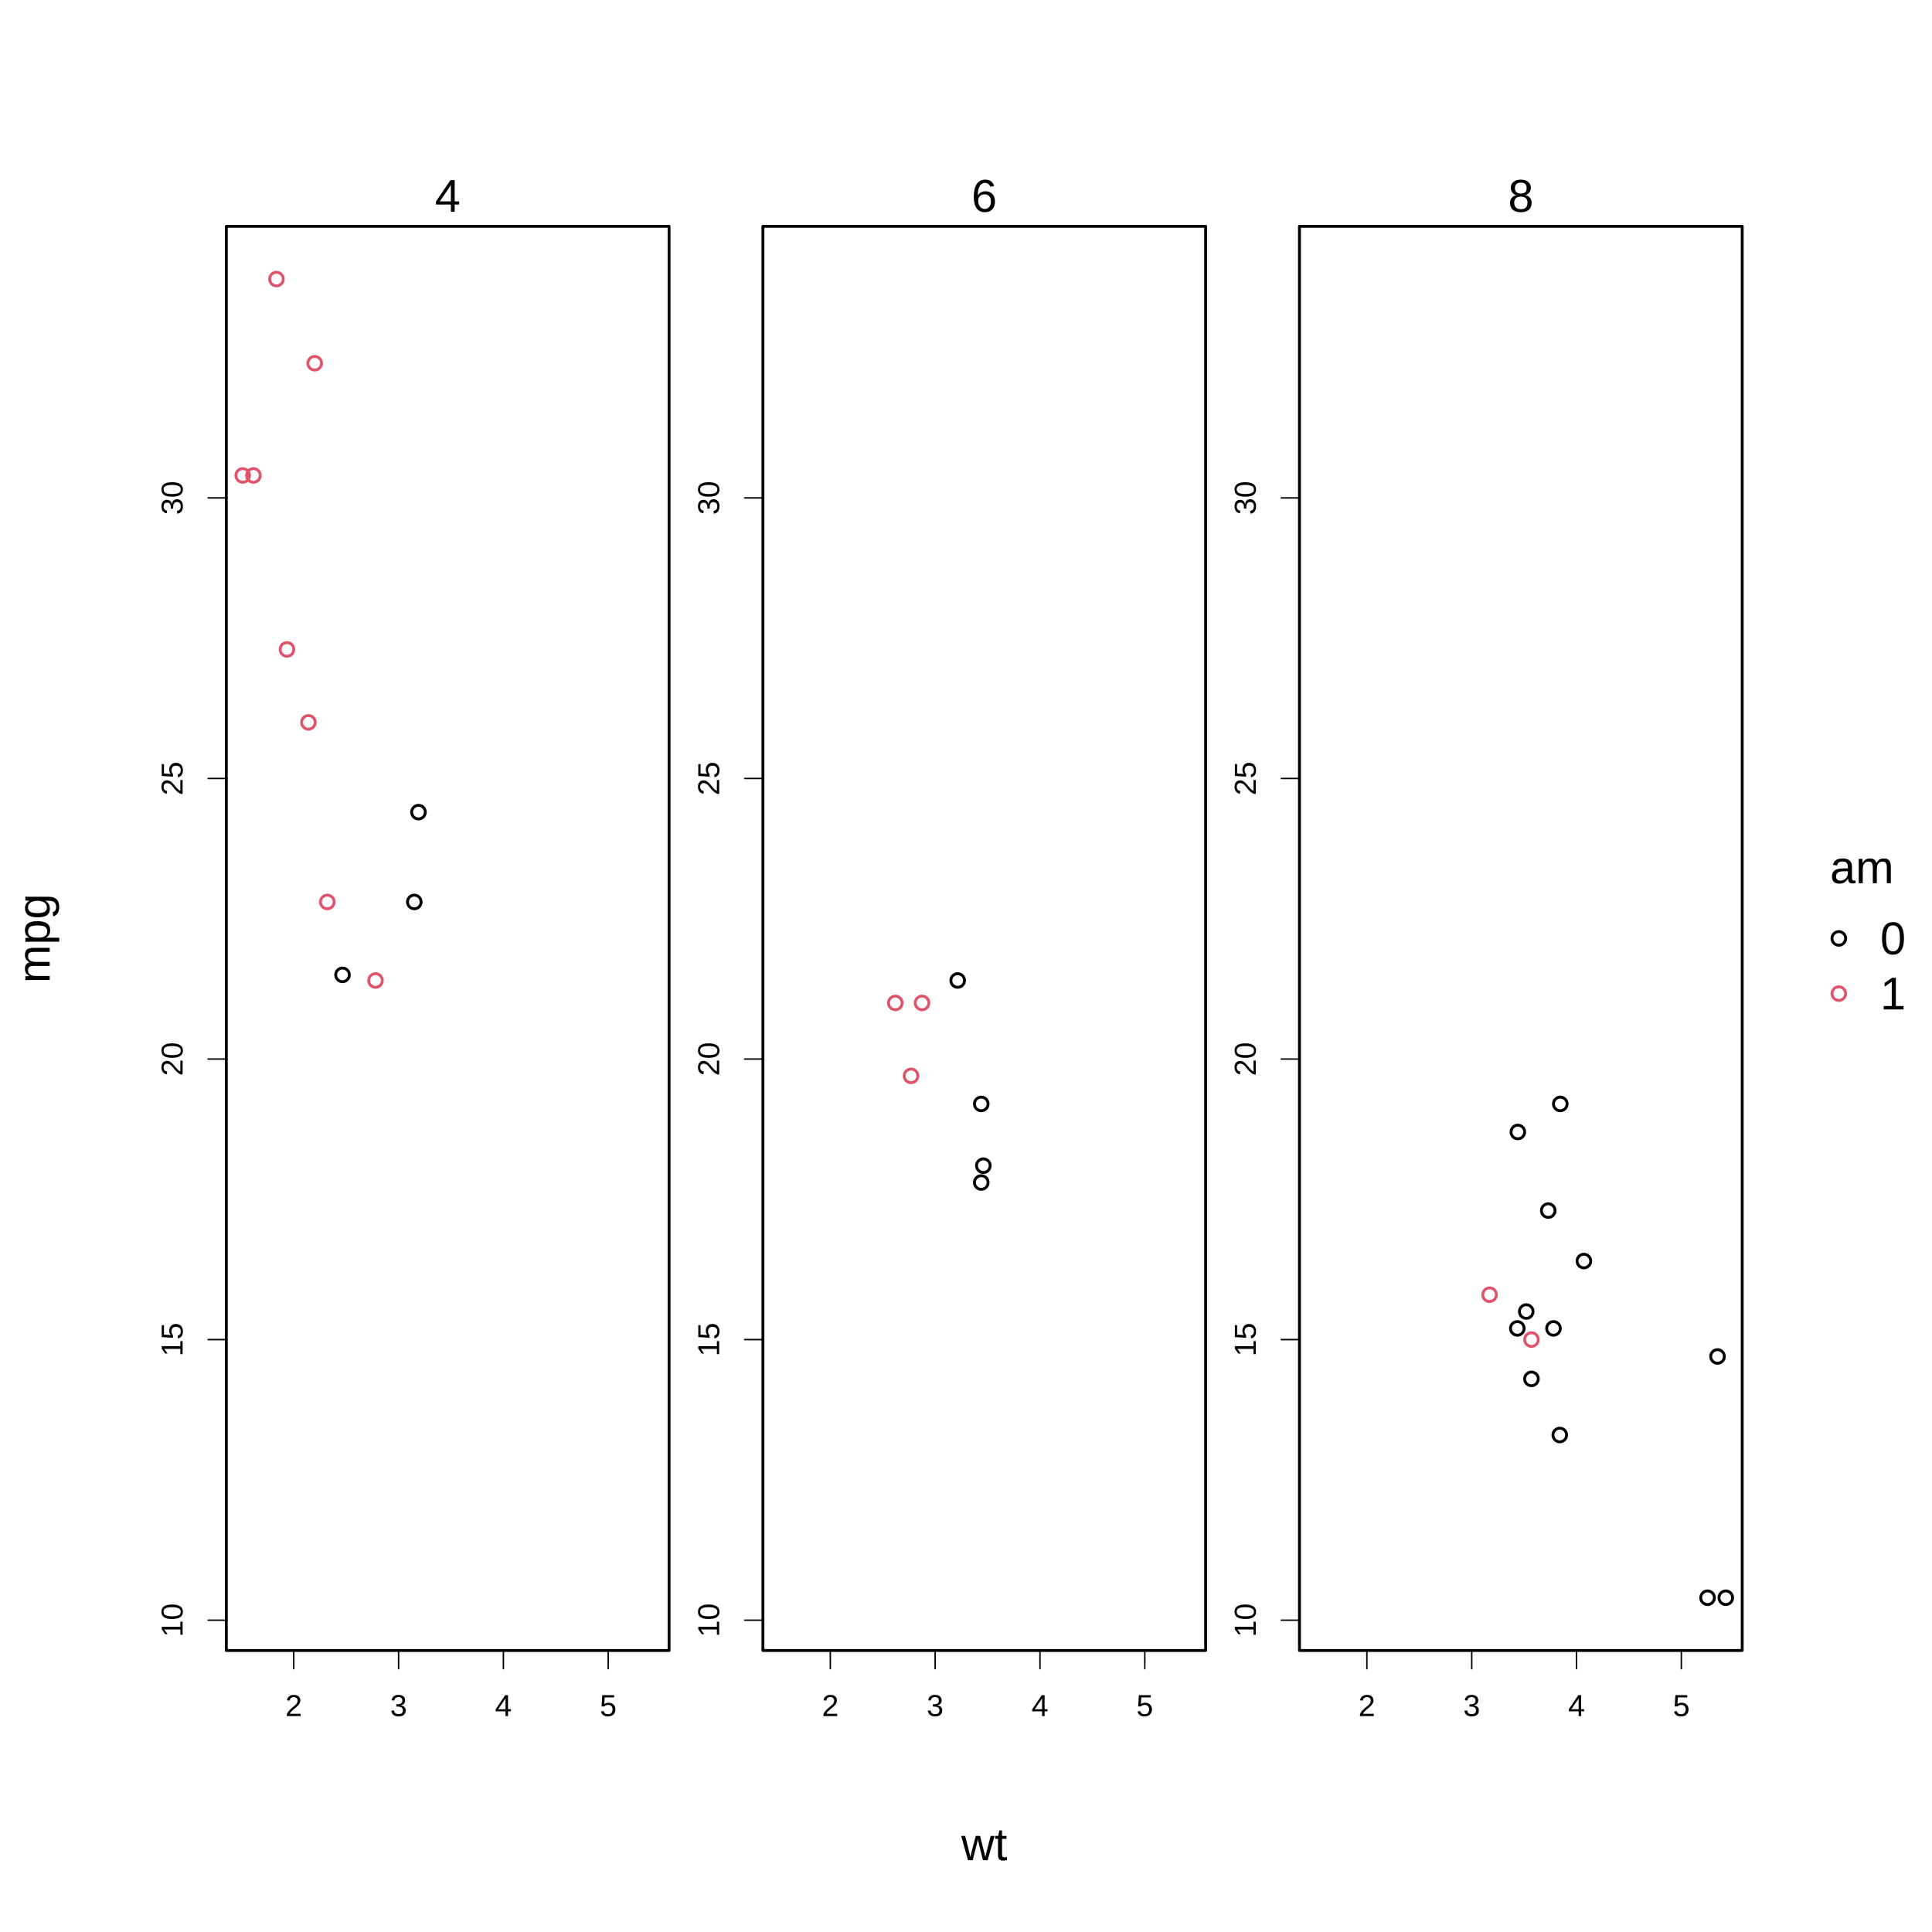
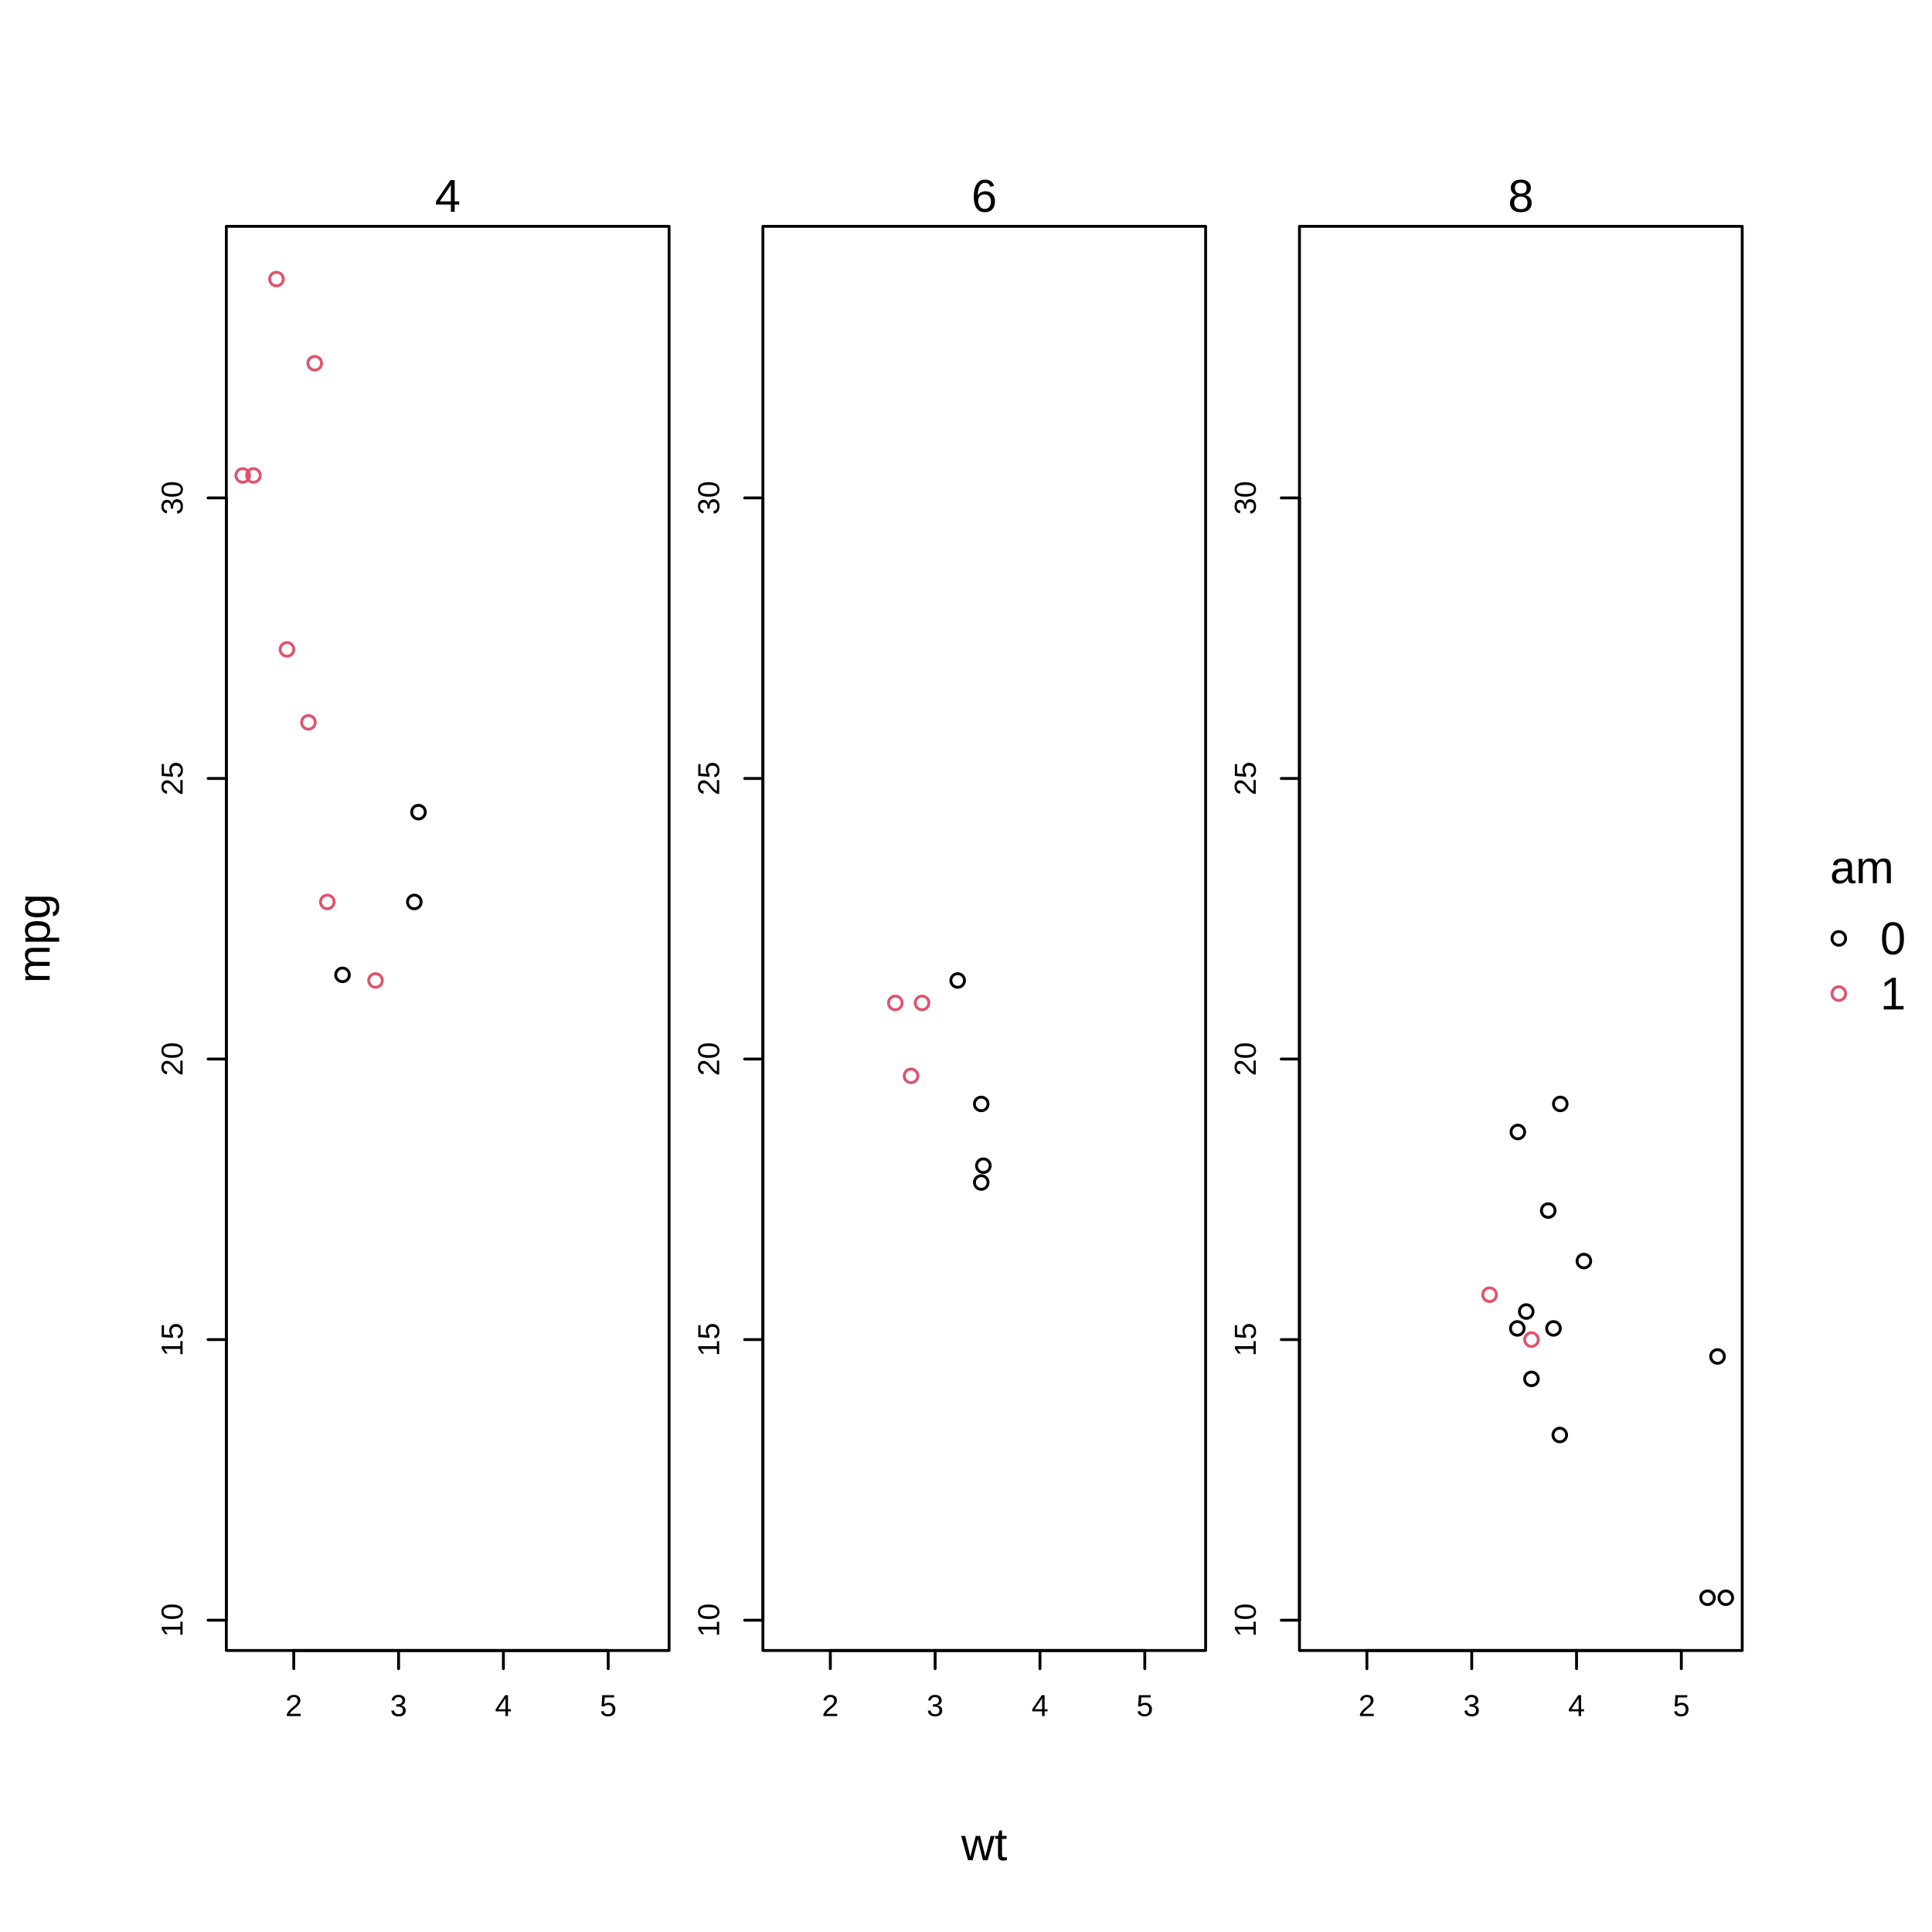
<svg xmlns="http://www.w3.org/2000/svg" class="svglite" width="504.00pt" height="504.00pt" viewBox="0 0 504.00 504.00">
  <defs>
    <style type="text/css">
    .svglite line, .svglite polyline, .svglite polygon, .svglite path, .svglite rect, .svglite circle {
      fill: none;
      stroke: #000000;
      stroke-linecap: round;
      stroke-linejoin: round;
      stroke-miterlimit: 10.00;
    }
    .svglite text {
      white-space: pre;
    }
  </style>
  </defs>
  <rect width="100%" height="100%" style="stroke: none; fill: #FFFFFF;" />
  <defs>
    <clipPath id="cpMC4wMHw1MDQuMDB8MC4wMHw1MDQuMDA=">
      <rect x="0.00" y="0.00" width="504.00" height="504.00" />
    </clipPath>
  </defs>
  <g clip-path="url(#cpMC4wMHw1MDQuMDB8MC4wMHw1MDQuMDA=)">
    <circle cx="479.69" cy="244.80" r="1.78" style="stroke-width: 0.75;" />
    <circle cx="479.69" cy="259.20" r="1.78" style="stroke-width: 0.75; stroke: #DF536B;" />
    <text x="485.72" y="230.40" text-anchor="middle" style="font-size: 12.00px; font-family: &quot;Liberation Sans&quot;;" textLength="16.68px" lengthAdjust="spacingAndGlyphs">am</text>
    <text x="490.49" y="248.93" style="font-size: 12.00px; font-family: &quot;Liberation Sans&quot;;" textLength="6.67px" lengthAdjust="spacingAndGlyphs">0</text>
    <text x="490.49" y="263.33" style="font-size: 12.00px; font-family: &quot;Liberation Sans&quot;;" textLength="6.67px" lengthAdjust="spacingAndGlyphs">1</text>
  </g>
  <defs>
    <clipPath id="cpMC4wMHw0NTQuNDl8MC4wMHw1MDQuMDA=">
      <rect x="0.00" y="0.00" width="454.49" height="504.00" />
    </clipPath>
  </defs>
  <g clip-path="url(#cpMC4wMHw0NTQuNDl8MC4wMHw1MDQuMDA=)">
    <text x="256.76" y="485.28" text-anchor="middle" style="font-size: 12.00px; font-family: &quot;Liberation Sans&quot;;" textLength="12.00px" lengthAdjust="spacingAndGlyphs">wt</text>
    <text transform="translate(12.96,244.80) rotate(-90)" text-anchor="middle" style="font-size: 12.00px; font-family: &quot;Liberation Sans&quot;;" textLength="23.35px" lengthAdjust="spacingAndGlyphs">mpg</text>
  </g>
  <defs>
    <clipPath id="cpNTkuMDR8MTc0LjU0fDU5LjA0fDQzMC41Ng==">
      <rect x="59.04" y="59.04" width="115.50" height="371.52" />
    </clipPath>
  </defs>
  <g clip-path="url(#cpNTkuMDR8MTc0LjU0fDU5LjA0fDQzMC41Ng==)">
</g>
  <g clip-path="url(#cpMC4wMHw1MDQuMDB8MC4wMHw1MDQuMDA=)">
-     <line x1="76.63" y1="430.56" x2="158.66" y2="430.56" style="stroke-width: 0.38;" />
-     <line x1="76.63" y1="430.56" x2="76.63" y2="435.31" style="stroke-width: 0.38;" />
-     <line x1="103.98" y1="430.56" x2="103.98" y2="435.31" style="stroke-width: 0.38;" />
-     <line x1="131.32" y1="430.56" x2="131.32" y2="435.31" style="stroke-width: 0.38;" />
-     <line x1="158.66" y1="430.56" x2="158.66" y2="435.31" style="stroke-width: 0.38;" />
+     <line x1="76.63" y1="430.56" x2="158.66" y2="430.56" style="stroke-width: 0.75;" />
+     <line x1="76.63" y1="430.56" x2="76.63" y2="435.31" style="stroke-width: 0.75;" />
+     <line x1="103.98" y1="430.56" x2="103.98" y2="435.31" style="stroke-width: 0.75;" />
+     <line x1="131.32" y1="430.56" x2="131.32" y2="435.31" style="stroke-width: 0.75;" />
+     <line x1="158.66" y1="430.56" x2="158.66" y2="435.31" style="stroke-width: 0.75;" />
    <text x="76.63" y="447.67" text-anchor="middle" style="font-size: 7.92px; font-family: &quot;Liberation Sans&quot;;" textLength="4.40px" lengthAdjust="spacingAndGlyphs">2</text>
    <text x="103.98" y="447.67" text-anchor="middle" style="font-size: 7.92px; font-family: &quot;Liberation Sans&quot;;" textLength="4.40px" lengthAdjust="spacingAndGlyphs">3</text>
    <text x="131.32" y="447.67" text-anchor="middle" style="font-size: 7.92px; font-family: &quot;Liberation Sans&quot;;" textLength="4.40px" lengthAdjust="spacingAndGlyphs">4</text>
    <text x="158.66" y="447.67" text-anchor="middle" style="font-size: 7.92px; font-family: &quot;Liberation Sans&quot;;" textLength="4.40px" lengthAdjust="spacingAndGlyphs">5</text>
-     <line x1="59.04" y1="422.66" x2="59.04" y2="129.89" style="stroke-width: 0.38;" />
-     <line x1="59.04" y1="422.66" x2="54.29" y2="422.66" style="stroke-width: 0.38;" />
-     <line x1="59.04" y1="349.46" x2="54.29" y2="349.46" style="stroke-width: 0.38;" />
-     <line x1="59.04" y1="276.27" x2="54.29" y2="276.27" style="stroke-width: 0.38;" />
-     <line x1="59.04" y1="203.08" x2="54.29" y2="203.08" style="stroke-width: 0.38;" />
-     <line x1="59.04" y1="129.89" x2="54.29" y2="129.89" style="stroke-width: 0.38;" />
+     <line x1="59.04" y1="422.66" x2="59.04" y2="129.89" style="stroke-width: 0.75;" />
+     <line x1="59.04" y1="422.66" x2="54.29" y2="422.66" style="stroke-width: 0.75;" />
+     <line x1="59.04" y1="349.46" x2="54.29" y2="349.46" style="stroke-width: 0.75;" />
+     <line x1="59.04" y1="276.27" x2="54.29" y2="276.27" style="stroke-width: 0.75;" />
+     <line x1="59.04" y1="203.08" x2="54.29" y2="203.08" style="stroke-width: 0.75;" />
+     <line x1="59.04" y1="129.89" x2="54.29" y2="129.89" style="stroke-width: 0.75;" />
    <text transform="translate(47.64,422.66) rotate(-90)" text-anchor="middle" style="font-size: 7.92px; font-family: &quot;Liberation Sans&quot;;" textLength="8.80px" lengthAdjust="spacingAndGlyphs">10</text>
    <text transform="translate(47.64,349.46) rotate(-90)" text-anchor="middle" style="font-size: 7.92px; font-family: &quot;Liberation Sans&quot;;" textLength="8.80px" lengthAdjust="spacingAndGlyphs">15</text>
    <text transform="translate(47.64,276.27) rotate(-90)" text-anchor="middle" style="font-size: 7.92px; font-family: &quot;Liberation Sans&quot;;" textLength="8.80px" lengthAdjust="spacingAndGlyphs">20</text>
    <text transform="translate(47.64,203.08) rotate(-90)" text-anchor="middle" style="font-size: 7.92px; font-family: &quot;Liberation Sans&quot;;" textLength="8.80px" lengthAdjust="spacingAndGlyphs">25</text>
    <text transform="translate(47.64,129.89) rotate(-90)" text-anchor="middle" style="font-size: 7.92px; font-family: &quot;Liberation Sans&quot;;" textLength="8.80px" lengthAdjust="spacingAndGlyphs">30</text>
    <rect x="59.04" y="43.20" width="115.50" height="15.84" style="stroke-width: 0.75; stroke: none;" />
    <text x="116.79" y="55.24" text-anchor="middle" style="font-size: 12.00px; font-family: &quot;Liberation Sans&quot;;" textLength="6.67px" lengthAdjust="spacingAndGlyphs">4</text>
    <polygon points="59.04,430.56 174.54,430.56 174.54,59.04 59.04,59.04 " style="stroke-width: 0.75;" />
  </g>
  <defs>
    <clipPath id="cpMTk5LjAyfDMxNC41MXw1OS4wNHw0MzAuNTY=">
      <rect x="199.02" y="59.04" width="115.50" height="371.52" />
    </clipPath>
  </defs>
  <g clip-path="url(#cpMTk5LjAyfDMxNC41MXw1OS4wNHw0MzAuNTY=)">
</g>
  <g clip-path="url(#cpMC4wMHw1MDQuMDB8MC4wMHw1MDQuMDA=)">
-     <line x1="216.61" y1="430.56" x2="298.64" y2="430.56" style="stroke-width: 0.38;" />
-     <line x1="216.61" y1="430.56" x2="216.61" y2="435.31" style="stroke-width: 0.38;" />
-     <line x1="243.95" y1="430.56" x2="243.95" y2="435.31" style="stroke-width: 0.38;" />
-     <line x1="271.30" y1="430.56" x2="271.30" y2="435.31" style="stroke-width: 0.38;" />
-     <line x1="298.64" y1="430.56" x2="298.64" y2="435.31" style="stroke-width: 0.38;" />
+     <line x1="216.61" y1="430.56" x2="298.64" y2="430.56" style="stroke-width: 0.75;" />
+     <line x1="216.61" y1="430.56" x2="216.61" y2="435.31" style="stroke-width: 0.75;" />
+     <line x1="243.95" y1="430.56" x2="243.95" y2="435.31" style="stroke-width: 0.75;" />
+     <line x1="271.30" y1="430.56" x2="271.30" y2="435.31" style="stroke-width: 0.75;" />
+     <line x1="298.64" y1="430.56" x2="298.64" y2="435.31" style="stroke-width: 0.75;" />
    <text x="216.61" y="447.67" text-anchor="middle" style="font-size: 7.92px; font-family: &quot;Liberation Sans&quot;;" textLength="4.40px" lengthAdjust="spacingAndGlyphs">2</text>
    <text x="243.95" y="447.67" text-anchor="middle" style="font-size: 7.92px; font-family: &quot;Liberation Sans&quot;;" textLength="4.40px" lengthAdjust="spacingAndGlyphs">3</text>
    <text x="271.30" y="447.67" text-anchor="middle" style="font-size: 7.92px; font-family: &quot;Liberation Sans&quot;;" textLength="4.40px" lengthAdjust="spacingAndGlyphs">4</text>
    <text x="298.64" y="447.67" text-anchor="middle" style="font-size: 7.92px; font-family: &quot;Liberation Sans&quot;;" textLength="4.40px" lengthAdjust="spacingAndGlyphs">5</text>
-     <line x1="199.02" y1="422.66" x2="199.02" y2="129.89" style="stroke-width: 0.38;" />
-     <line x1="199.02" y1="422.66" x2="194.26" y2="422.66" style="stroke-width: 0.38;" />
-     <line x1="199.02" y1="349.46" x2="194.26" y2="349.46" style="stroke-width: 0.38;" />
-     <line x1="199.02" y1="276.27" x2="194.26" y2="276.27" style="stroke-width: 0.38;" />
-     <line x1="199.02" y1="203.08" x2="194.26" y2="203.08" style="stroke-width: 0.38;" />
-     <line x1="199.02" y1="129.89" x2="194.26" y2="129.89" style="stroke-width: 0.38;" />
+     <line x1="199.02" y1="422.66" x2="199.02" y2="129.89" style="stroke-width: 0.75;" />
+     <line x1="199.02" y1="422.66" x2="194.26" y2="422.66" style="stroke-width: 0.75;" />
+     <line x1="199.02" y1="349.46" x2="194.26" y2="349.46" style="stroke-width: 0.75;" />
+     <line x1="199.02" y1="276.27" x2="194.26" y2="276.27" style="stroke-width: 0.75;" />
+     <line x1="199.02" y1="203.08" x2="194.26" y2="203.08" style="stroke-width: 0.75;" />
+     <line x1="199.02" y1="129.89" x2="194.26" y2="129.89" style="stroke-width: 0.75;" />
    <text transform="translate(187.61,422.66) rotate(-90)" text-anchor="middle" style="font-size: 7.92px; font-family: &quot;Liberation Sans&quot;;" textLength="8.80px" lengthAdjust="spacingAndGlyphs">10</text>
    <text transform="translate(187.61,349.46) rotate(-90)" text-anchor="middle" style="font-size: 7.92px; font-family: &quot;Liberation Sans&quot;;" textLength="8.80px" lengthAdjust="spacingAndGlyphs">15</text>
    <text transform="translate(187.61,276.27) rotate(-90)" text-anchor="middle" style="font-size: 7.92px; font-family: &quot;Liberation Sans&quot;;" textLength="8.80px" lengthAdjust="spacingAndGlyphs">20</text>
    <text transform="translate(187.61,203.08) rotate(-90)" text-anchor="middle" style="font-size: 7.92px; font-family: &quot;Liberation Sans&quot;;" textLength="8.80px" lengthAdjust="spacingAndGlyphs">25</text>
    <text transform="translate(187.61,129.89) rotate(-90)" text-anchor="middle" style="font-size: 7.92px; font-family: &quot;Liberation Sans&quot;;" textLength="8.80px" lengthAdjust="spacingAndGlyphs">30</text>
    <rect x="199.02" y="43.20" width="115.50" height="15.84" style="stroke-width: 0.75; stroke: none;" />
    <text x="256.76" y="55.24" text-anchor="middle" style="font-size: 12.00px; font-family: &quot;Liberation Sans&quot;;" textLength="6.67px" lengthAdjust="spacingAndGlyphs">6</text>
    <polygon points="199.02,430.56 314.51,430.56 314.51,59.04 199.02,59.04 " style="stroke-width: 0.75;" />
  </g>
  <defs>
    <clipPath id="cpMzM4Ljk5fDQ1NC40OXw1OS4wNHw0MzAuNTY=">
      <rect x="338.99" y="59.04" width="115.50" height="371.52" />
    </clipPath>
  </defs>
  <g clip-path="url(#cpMzM4Ljk5fDQ1NC40OXw1OS4wNHw0MzAuNTY=)">
</g>
  <g clip-path="url(#cpMC4wMHw1MDQuMDB8MC4wMHw1MDQuMDA=)">
-     <line x1="356.58" y1="430.56" x2="438.61" y2="430.56" style="stroke-width: 0.38;" />
-     <line x1="356.58" y1="430.56" x2="356.58" y2="435.31" style="stroke-width: 0.38;" />
-     <line x1="383.93" y1="430.56" x2="383.93" y2="435.31" style="stroke-width: 0.38;" />
-     <line x1="411.27" y1="430.56" x2="411.27" y2="435.31" style="stroke-width: 0.38;" />
-     <line x1="438.61" y1="430.56" x2="438.61" y2="435.31" style="stroke-width: 0.38;" />
+     <line x1="356.58" y1="430.56" x2="438.61" y2="430.56" style="stroke-width: 0.75;" />
+     <line x1="356.58" y1="430.56" x2="356.58" y2="435.31" style="stroke-width: 0.75;" />
+     <line x1="383.93" y1="430.56" x2="383.93" y2="435.31" style="stroke-width: 0.75;" />
+     <line x1="411.27" y1="430.56" x2="411.27" y2="435.31" style="stroke-width: 0.75;" />
+     <line x1="438.61" y1="430.56" x2="438.61" y2="435.31" style="stroke-width: 0.75;" />
    <text x="356.58" y="447.67" text-anchor="middle" style="font-size: 7.92px; font-family: &quot;Liberation Sans&quot;;" textLength="4.40px" lengthAdjust="spacingAndGlyphs">2</text>
    <text x="383.93" y="447.67" text-anchor="middle" style="font-size: 7.92px; font-family: &quot;Liberation Sans&quot;;" textLength="4.40px" lengthAdjust="spacingAndGlyphs">3</text>
    <text x="411.27" y="447.67" text-anchor="middle" style="font-size: 7.92px; font-family: &quot;Liberation Sans&quot;;" textLength="4.40px" lengthAdjust="spacingAndGlyphs">4</text>
    <text x="438.61" y="447.67" text-anchor="middle" style="font-size: 7.92px; font-family: &quot;Liberation Sans&quot;;" textLength="4.40px" lengthAdjust="spacingAndGlyphs">5</text>
-     <line x1="338.99" y1="422.66" x2="338.99" y2="129.89" style="stroke-width: 0.38;" />
-     <line x1="338.99" y1="422.66" x2="334.24" y2="422.66" style="stroke-width: 0.38;" />
-     <line x1="338.99" y1="349.46" x2="334.24" y2="349.46" style="stroke-width: 0.38;" />
-     <line x1="338.99" y1="276.27" x2="334.24" y2="276.27" style="stroke-width: 0.38;" />
-     <line x1="338.99" y1="203.08" x2="334.24" y2="203.08" style="stroke-width: 0.38;" />
-     <line x1="338.99" y1="129.89" x2="334.24" y2="129.89" style="stroke-width: 0.38;" />
+     <line x1="338.99" y1="422.66" x2="338.99" y2="129.89" style="stroke-width: 0.75;" />
+     <line x1="338.99" y1="422.66" x2="334.24" y2="422.66" style="stroke-width: 0.75;" />
+     <line x1="338.99" y1="349.46" x2="334.24" y2="349.46" style="stroke-width: 0.75;" />
+     <line x1="338.99" y1="276.27" x2="334.24" y2="276.27" style="stroke-width: 0.75;" />
+     <line x1="338.99" y1="203.08" x2="334.24" y2="203.08" style="stroke-width: 0.75;" />
+     <line x1="338.99" y1="129.89" x2="334.24" y2="129.89" style="stroke-width: 0.75;" />
    <text transform="translate(327.59,422.66) rotate(-90)" text-anchor="middle" style="font-size: 7.92px; font-family: &quot;Liberation Sans&quot;;" textLength="8.80px" lengthAdjust="spacingAndGlyphs">10</text>
    <text transform="translate(327.59,349.46) rotate(-90)" text-anchor="middle" style="font-size: 7.92px; font-family: &quot;Liberation Sans&quot;;" textLength="8.80px" lengthAdjust="spacingAndGlyphs">15</text>
    <text transform="translate(327.59,276.27) rotate(-90)" text-anchor="middle" style="font-size: 7.92px; font-family: &quot;Liberation Sans&quot;;" textLength="8.80px" lengthAdjust="spacingAndGlyphs">20</text>
    <text transform="translate(327.59,203.08) rotate(-90)" text-anchor="middle" style="font-size: 7.92px; font-family: &quot;Liberation Sans&quot;;" textLength="8.80px" lengthAdjust="spacingAndGlyphs">25</text>
    <text transform="translate(327.59,129.89) rotate(-90)" text-anchor="middle" style="font-size: 7.92px; font-family: &quot;Liberation Sans&quot;;" textLength="8.80px" lengthAdjust="spacingAndGlyphs">30</text>
    <rect x="338.99" y="43.20" width="115.50" height="15.84" style="stroke-width: 0.75; stroke: none;" />
    <text x="396.74" y="55.24" text-anchor="middle" style="font-size: 12.00px; font-family: &quot;Liberation Sans&quot;;" textLength="6.67px" lengthAdjust="spacingAndGlyphs">8</text>
    <polygon points="338.99,430.56 454.49,430.56 454.49,59.04 338.99,59.04 " style="stroke-width: 0.75;" />
  </g>
  <g clip-path="url(#cpNTkuMDR8MTc0LjU0fDU5LjA0fDQzMC41Ng==)">
    <circle cx="109.17" cy="211.86" r="1.78" style="stroke-width: 0.75;" />
    <circle cx="108.08" cy="235.29" r="1.78" style="stroke-width: 0.75;" />
    <circle cx="89.35" cy="254.31" r="1.78" style="stroke-width: 0.75;" />
  </g>
  <g clip-path="url(#cpMTk5LjAyfDMxNC41MXw1OS4wNHw0MzAuNTY=)">
    <circle cx="249.83" cy="255.78" r="1.78" style="stroke-width: 0.75;" />
    <circle cx="256.53" cy="304.09" r="1.78" style="stroke-width: 0.75;" />
    <circle cx="255.98" cy="287.98" r="1.78" style="stroke-width: 0.75;" />
    <circle cx="255.98" cy="308.48" r="1.78" style="stroke-width: 0.75;" />
  </g>
  <g clip-path="url(#cpMzM4Ljk5fDQ1NC40OXw1OS4wNHw0MzAuNTY=)">
    <circle cx="395.96" cy="295.30" r="1.78" style="stroke-width: 0.75;" />
    <circle cx="399.51" cy="359.71" r="1.78" style="stroke-width: 0.75;" />
    <circle cx="413.19" cy="328.97" r="1.78" style="stroke-width: 0.75;" />
    <circle cx="403.89" cy="315.80" r="1.78" style="stroke-width: 0.75;" />
    <circle cx="405.26" cy="346.54" r="1.78" style="stroke-width: 0.75;" />
    <circle cx="445.45" cy="416.80" r="1.78" style="stroke-width: 0.75;" />
    <circle cx="450.21" cy="416.80" r="1.78" style="stroke-width: 0.75;" />
    <circle cx="448.05" cy="353.86" r="1.78" style="stroke-width: 0.75;" />
    <circle cx="398.15" cy="342.14" r="1.78" style="stroke-width: 0.75;" />
    <circle cx="395.82" cy="346.54" r="1.78" style="stroke-width: 0.75;" />
    <circle cx="406.90" cy="374.35" r="1.78" style="stroke-width: 0.75;" />
    <circle cx="407.03" cy="287.98" r="1.78" style="stroke-width: 0.75;" />
  </g>
  <g clip-path="url(#cpNTkuMDR8MTc0LjU0fDU5LjA0fDQzMC41Ng==)">
    <circle cx="85.38" cy="235.29" r="1.78" style="stroke-width: 0.75; stroke: #DF536B;" />
    <circle cx="82.10" cy="94.76" r="1.78" style="stroke-width: 0.75; stroke: #DF536B;" />
    <circle cx="66.11" cy="124.03" r="1.78" style="stroke-width: 0.75; stroke: #DF536B;" />
    <circle cx="72.12" cy="72.80" r="1.78" style="stroke-width: 0.75; stroke: #DF536B;" />
    <circle cx="74.86" cy="169.41" r="1.78" style="stroke-width: 0.75; stroke: #DF536B;" />
    <circle cx="80.46" cy="188.44" r="1.78" style="stroke-width: 0.75; stroke: #DF536B;" />
    <circle cx="63.32" cy="124.03" r="1.78" style="stroke-width: 0.75; stroke: #DF536B;" />
    <circle cx="97.96" cy="255.78" r="1.78" style="stroke-width: 0.75; stroke: #DF536B;" />
  </g>
  <g clip-path="url(#cpMTk5LjAyfDMxNC41MXw1OS4wNHw0MzAuNTY=)">
    <circle cx="233.56" cy="261.63" r="1.78" style="stroke-width: 0.75; stroke: #DF536B;" />
    <circle cx="240.53" cy="261.63" r="1.78" style="stroke-width: 0.75; stroke: #DF536B;" />
    <circle cx="237.66" cy="280.66" r="1.78" style="stroke-width: 0.75; stroke: #DF536B;" />
  </g>
  <g clip-path="url(#cpMzM4Ljk5fDQ1NC40OXw1OS4wNHw0MzAuNTY=)">
    <circle cx="388.58" cy="337.75" r="1.78" style="stroke-width: 0.75; stroke: #DF536B;" />
    <circle cx="399.51" cy="349.46" r="1.78" style="stroke-width: 0.75; stroke: #DF536B;" />
  </g>
  <defs>
    <clipPath id="cpMTI5Ljk1fDQxNy4yOHwxMDguMTN8MzM3Ljgz">
      <rect x="129.95" y="108.13" width="287.33" height="229.70" />
    </clipPath>
  </defs>
  <g clip-path="url(#cpMTI5Ljk1fDQxNy4yOHwxMDguMTN8MzM3Ljgz)">
</g>
</svg>
